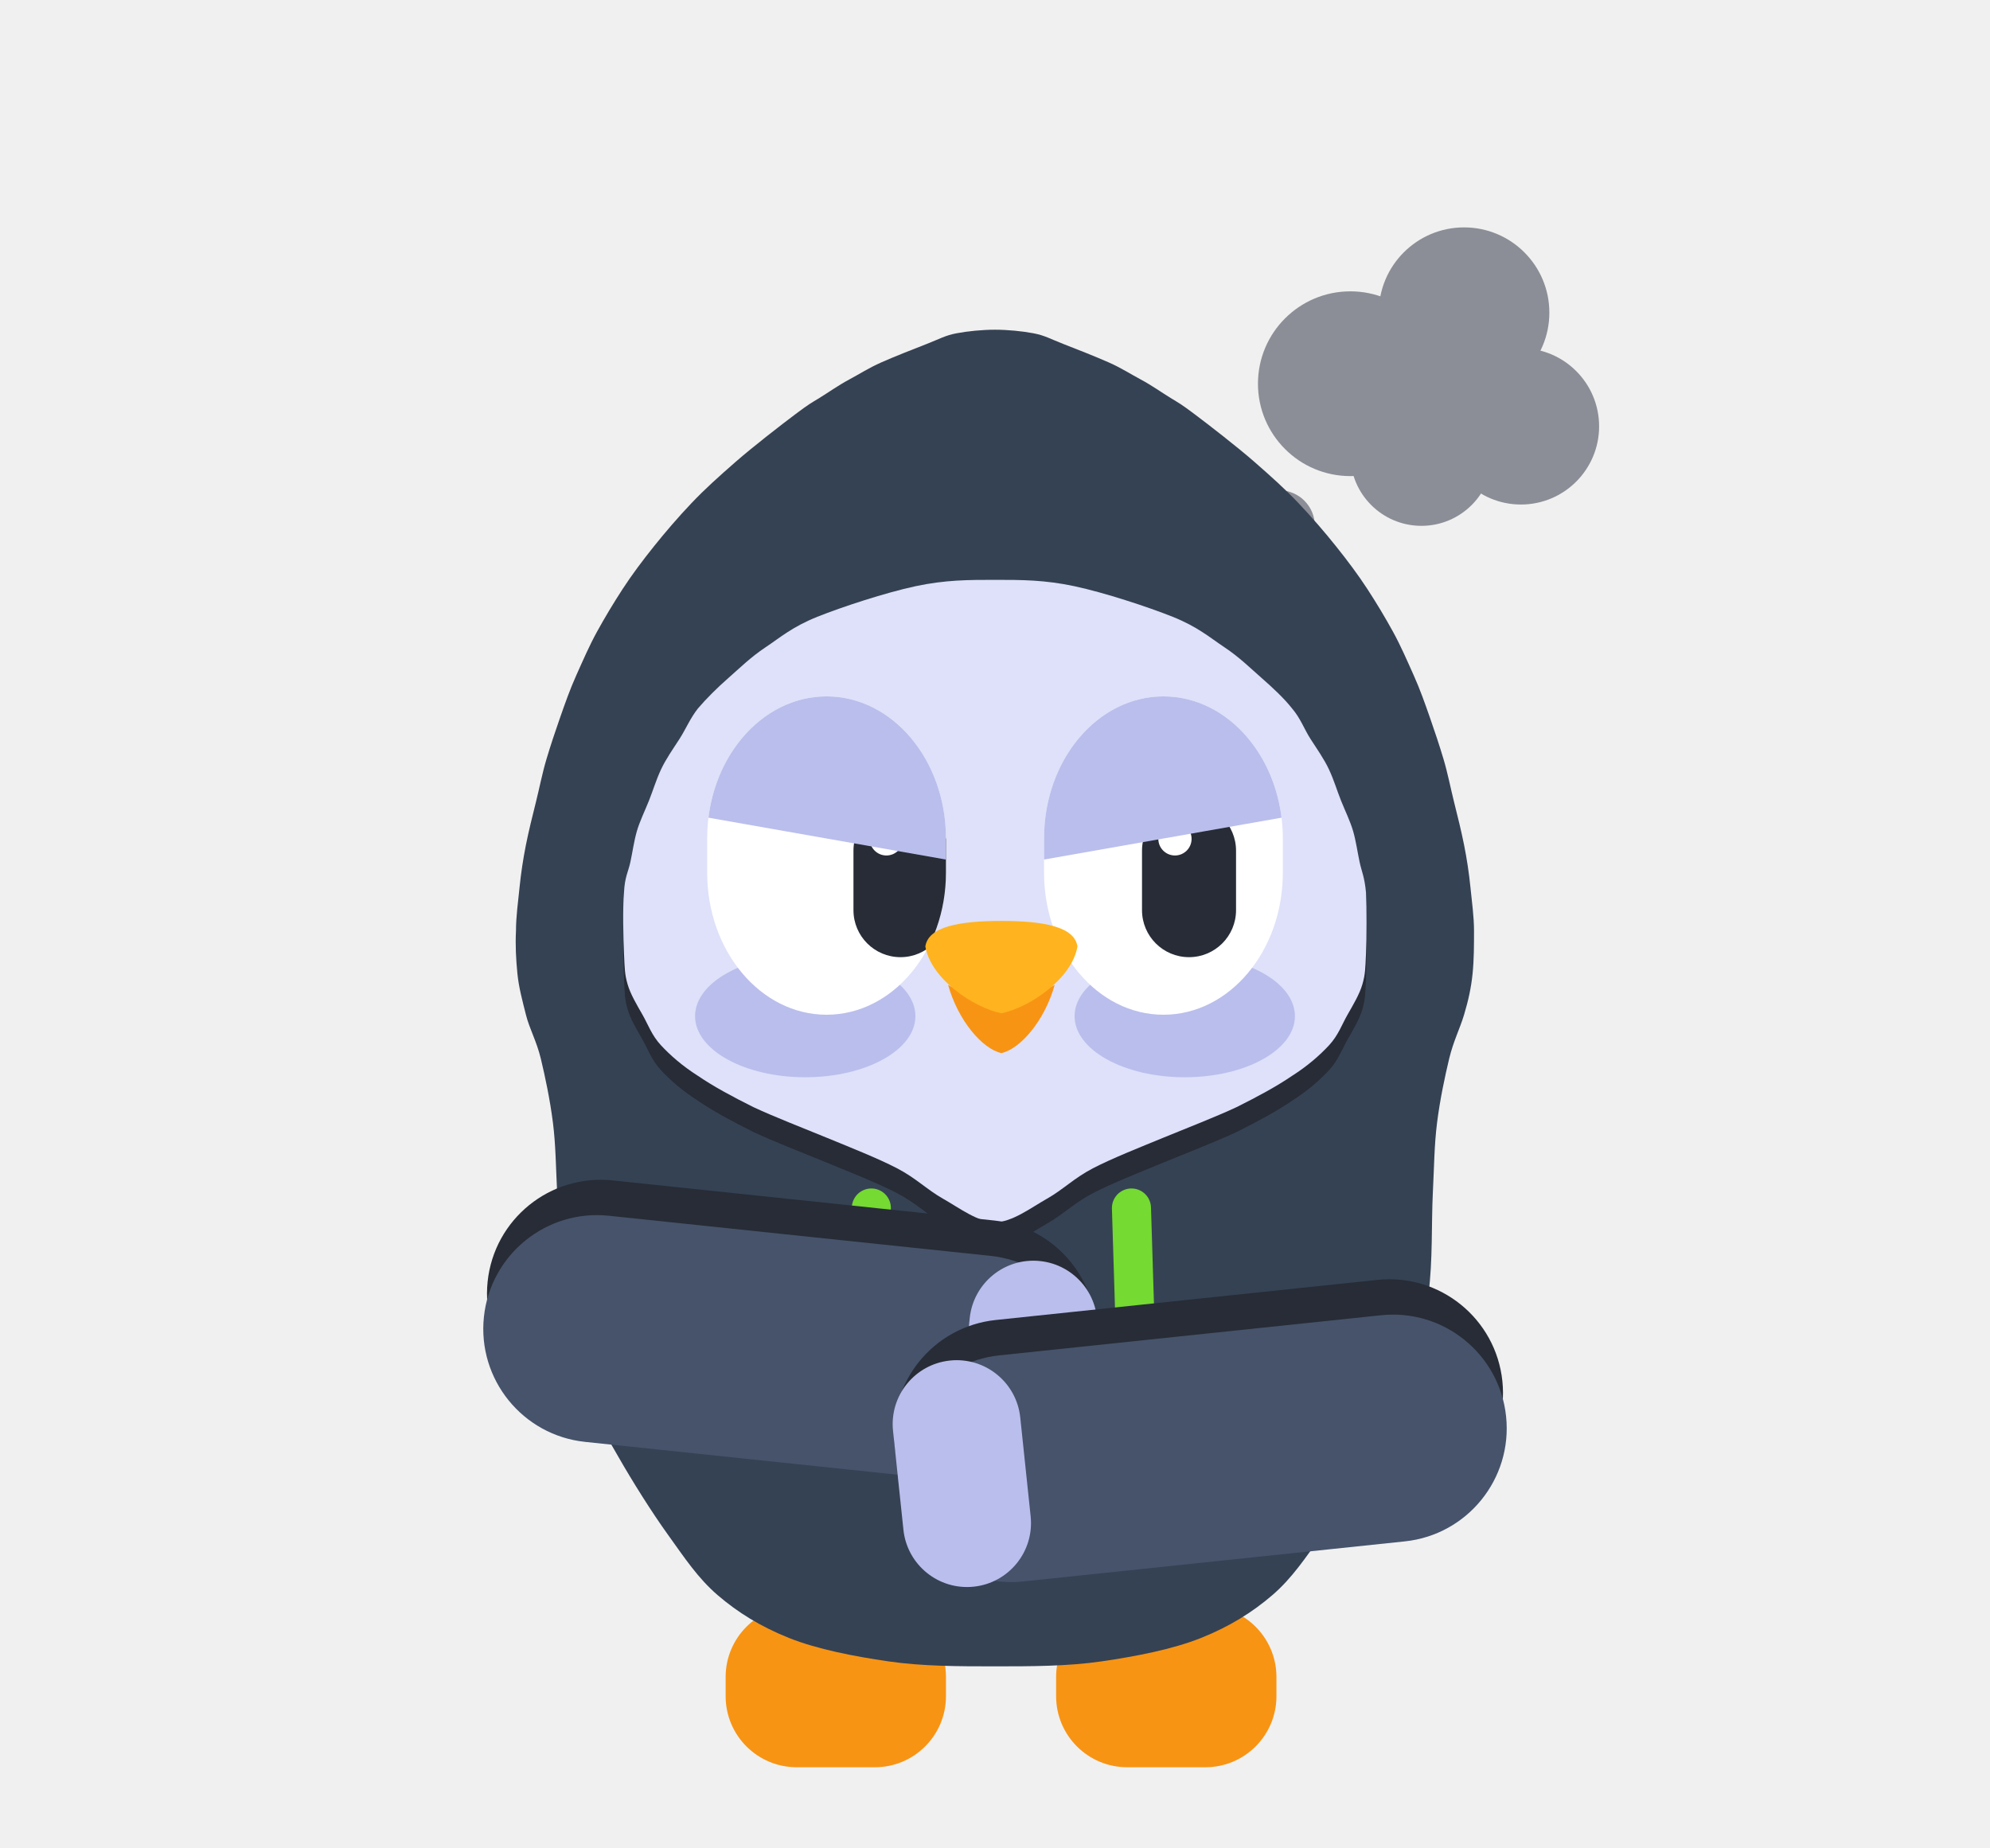
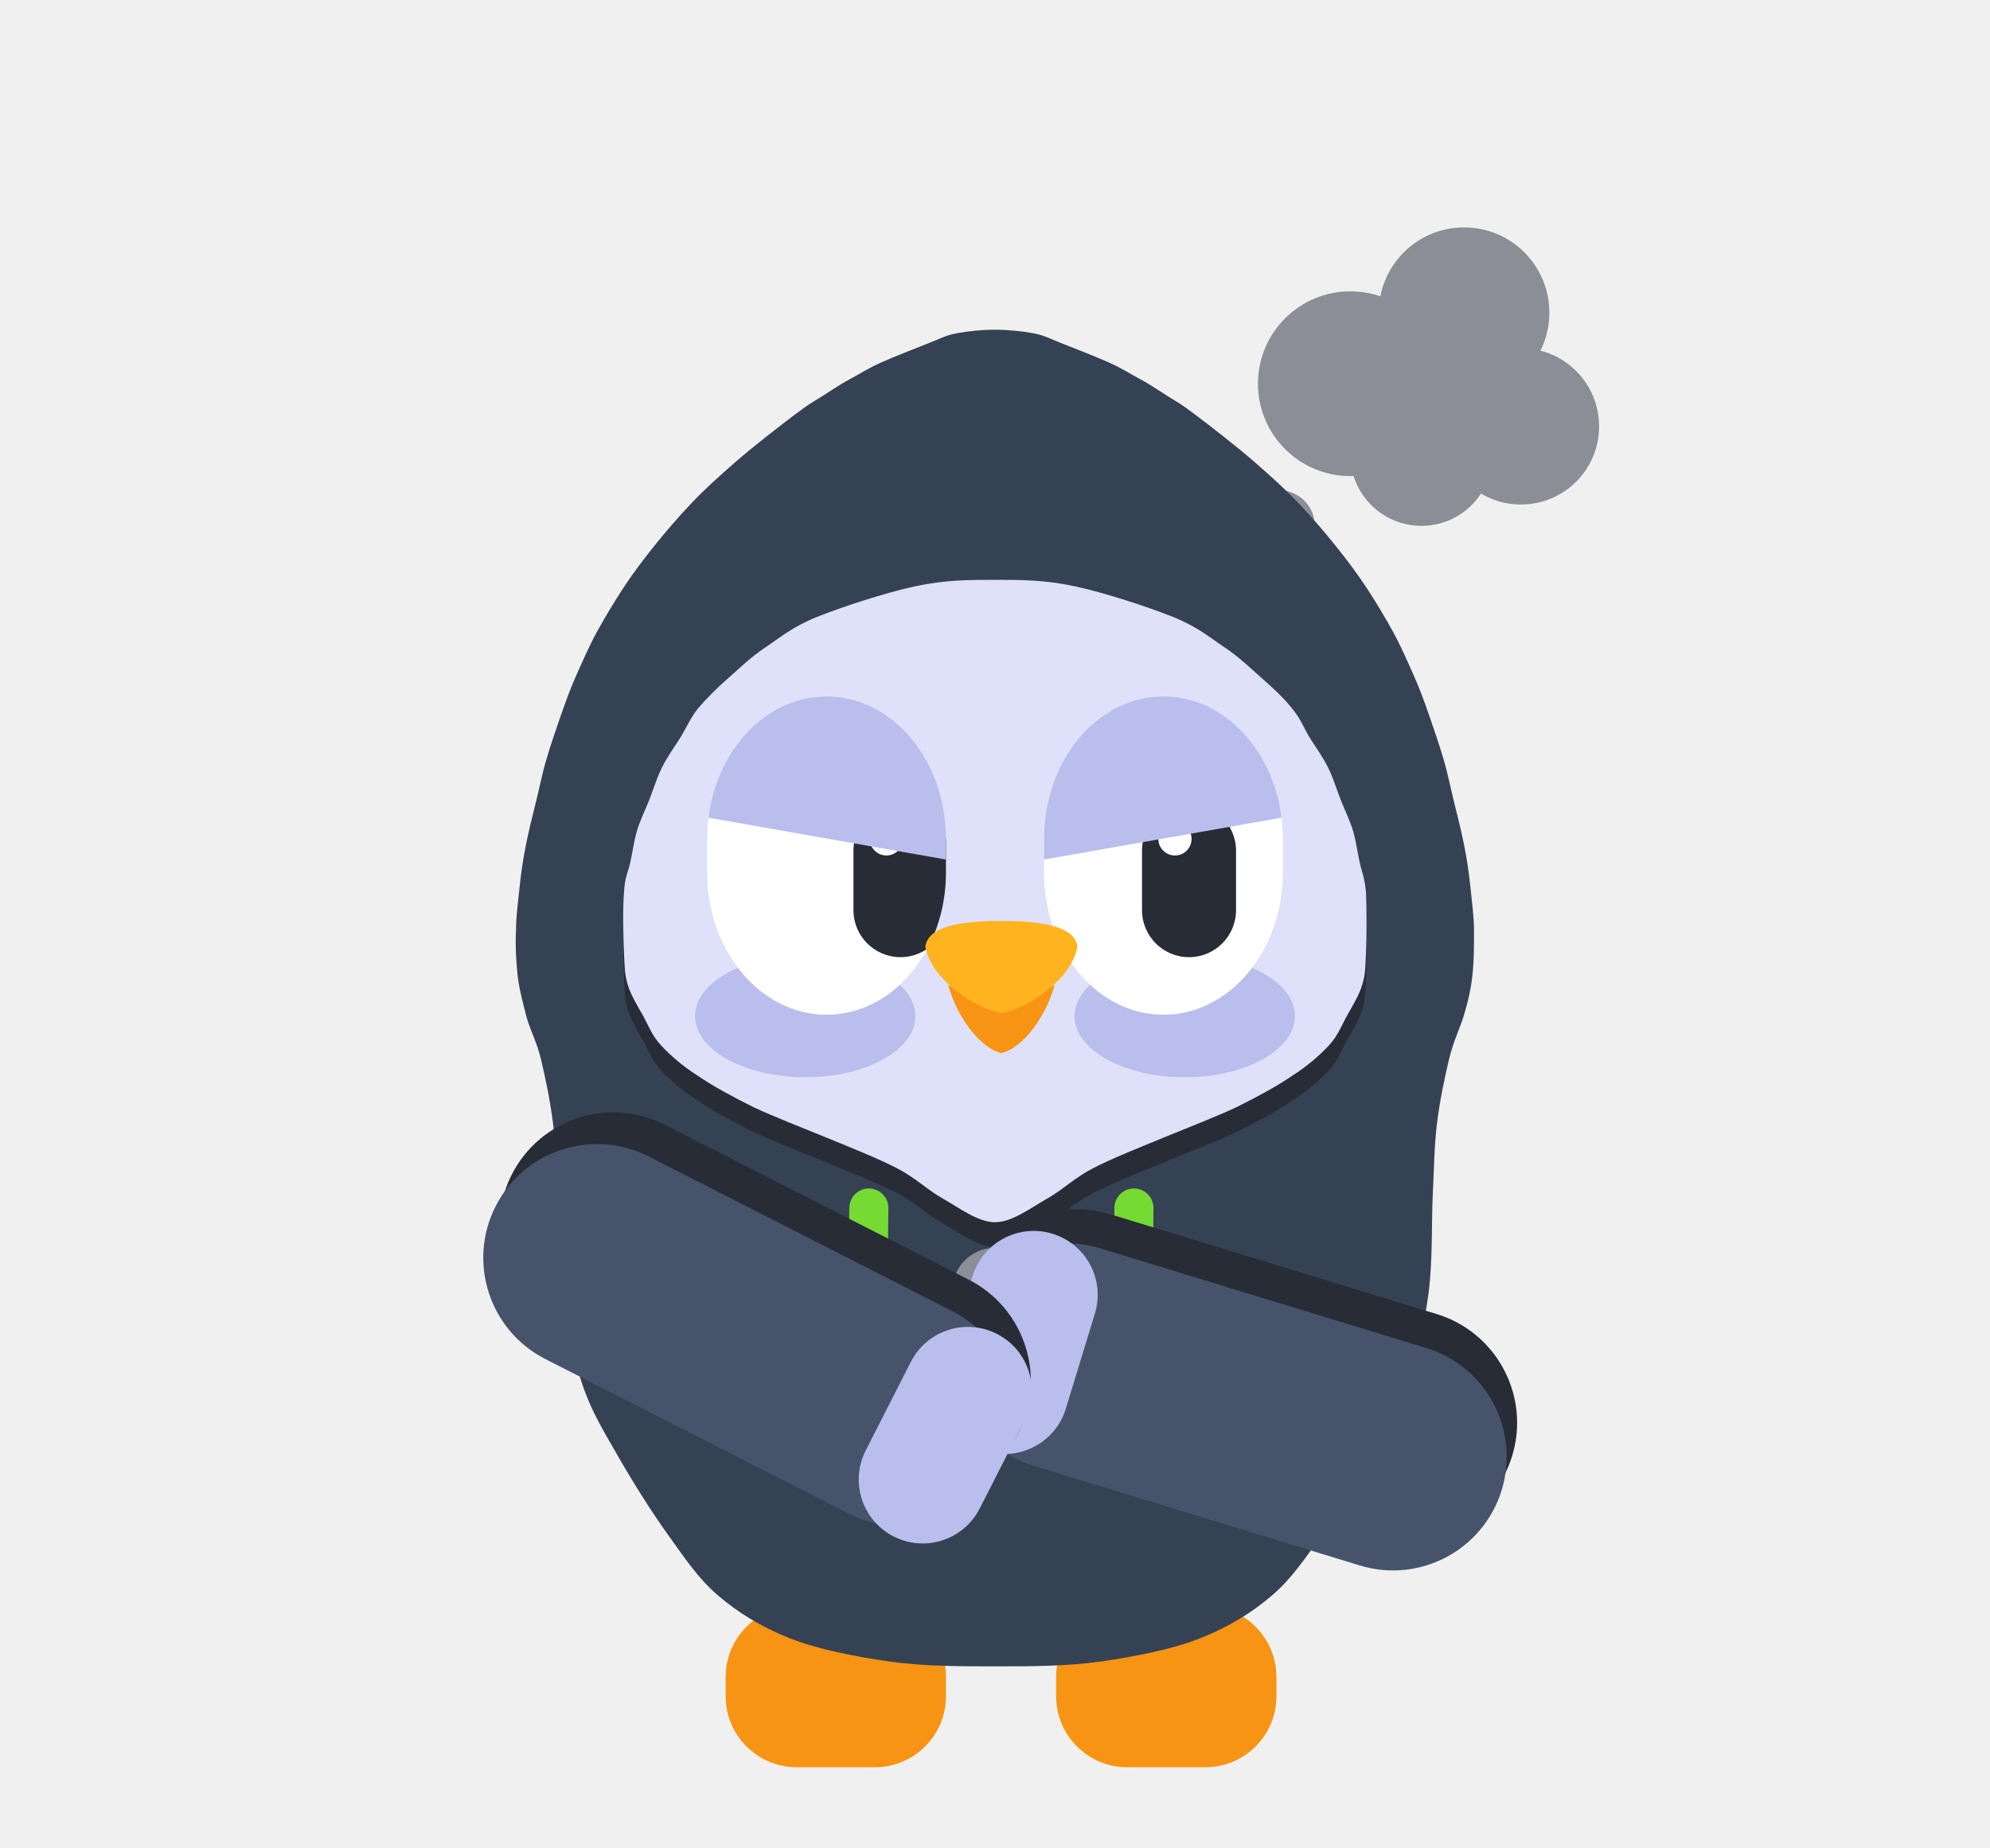
<svg xmlns="http://www.w3.org/2000/svg" viewBox="-40 -40 280 260" aria-hidden="true">
  <style>
  .byte-twinkle { transform-box: fill-box; transform-origin: center; animation: byte-twinkle 1.6s ease-in-out infinite }
  @keyframes byte-twinkle { 0%,100% { transform: scale(1) rotate(0) } 50% { transform: scale(.7) rotate(20deg) } }
  .byte-float { animation: byte-float 2.4s ease-in-out infinite }
  @keyframes byte-float { 0%,100% { transform: translateY(0) } 50% { transform: translateY(-4px) } }
  .byte-smoke { animation: byte-smoke 1.8s ease-out infinite }
  @keyframes byte-smoke { 0% { opacity: 0; transform: translateY(6px) } 25% { opacity: 1 } 100% { opacity: 0; transform: translateY(-10px) } }
  .byte-tear { animation: byte-tear 1.8s ease-in infinite }
  .byte-tear + .byte-tear { animation-delay: .6s }
  @keyframes byte-tear { 0% { opacity: 0; transform: translateY(0) } 15% { opacity: 1; transform: translateY(2px) }
    80% { opacity: 1; transform: translateY(14px) } 100% { opacity: 0; transform: translateY(18px) } }
+   .byte-pop { transform-box: fill-box; transform-origin: center; animation: byte-pop .32s cubic-bezier(.34,1.56,.64,1) both }
+   @keyframes byte-pop { from { opacity: 0; transform: scale(.4) } to { opacity: 1; transform: scale(1) } }
+   .byte-rise { animation: byte-rise .34s cubic-bezier(.34,1.56,.64,1) both }
+   @keyframes byte-rise { from { opacity: 0; transform: translateY(14px) } to { opacity: 1; transform: translateY(0) } }
+   .byte-string { transform-box: fill-box; transform-origin: 50% 0 }
+   .byte-sway .byte-string { animation: byte-sway 3.2s ease-in-out infinite }
+   .byte-sway .byte-string + .byte-string { animation-delay: -1.1s }
+   @keyframes byte-sway { 0%,100% { transform: rotate(2deg) } 50% { transform: rotate(-2deg) } }
+   .byte-swing .byte-string { animation: byte-swing .9s ease-out 2 }
+   .byte-swing .byte-string + .byte-string { animation-delay: .06s }
+   @keyframes byte-swing { 0% { transform: rotate(0) } 20% { transform: rotate(11deg) } 45% { transform: rotate(-8deg) }
+     70% { transform: rotate(4deg) } 100% { transform: rotate(0) } }
  @media (prefers-reduced-motion: reduce) {
-     .byte-twinkle, .byte-float, .byte-smoke, .byte-tear { animation: none }
+     .byte-twinkle, .byte-float, .byte-smoke, .byte-tear, .byte-string, .byte-pop, .byte-rise { animation: none !important }
    .byte-tear { transform: translateY(2px) }
  }
</style>
  <defs>
    <clipPath id="eyeL-R0">
      <rect x="59.5" y="58" width="33.6" height="44.8" rx="16.8" ry="20" />
    </clipPath>
    <clipPath id="eyeR-R0">
      <rect x="106.9" y="58" width="33.6" height="44.8" rx="16.8" ry="20" />
    </clipPath>
  </defs>
-   <g class="byte-smoke" fill="#8B8E96">
-     <circle cx="150" cy="14" r="13" />
-     <circle cx="166" cy="4" r="12" />
-     <circle cx="174" cy="20" r="11" />
-     <circle cx="160" cy="24" r="10" />
-     <circle cx="140" cy="34" r="5" />
+   <g>
+     <g class="byte-smoke" fill="#8B8E96">
+       <circle cx="150" cy="14" r="13" />
+       <circle cx="166" cy="4" r="12" />
+       <circle cx="174" cy="20" r="11" />
+       <circle cx="160" cy="24" r="10" />
+       <circle cx="140" cy="34" r="5" />
+     </g>
  </g>
  <g fill="#F89413">
    <rect x="62.1" y="186" width="31" height="22.7" rx="10" />
    <rect x="108.6" y="186" width="31" height="22.7" rx="10" />
  </g>
  <path fill="#354254" d="M100.0 6.4 C101.8 6.4 103.8 6.6 105.4 6.9 C107.0 7.2 107.8 7.7 109.6 8.4 C111.4 9.1 114.2 10.2 116.0 11.0 C117.8 11.8 119.0 12.6 120.5 13.4 C122.0 14.2 123.4 15.2 124.7 16.0 C126.0 16.8 126.1 16.8 128.1 18.3 C130.1 19.8 134.1 22.9 136.5 25.0 C138.9 27.1 140.8 28.8 142.7 30.8 C144.6 32.8 146.4 34.9 148.0 36.9 C149.6 38.9 151.1 40.9 152.4 42.9 C153.7 44.9 154.9 46.9 156.0 48.9 C157.1 50.9 158.0 53.0 158.9 55.0 C159.8 57.0 160.5 59.0 161.2 61.0 C161.9 63.0 162.5 64.8 163.1 66.8 C163.7 68.8 164.1 70.9 164.6 72.9 C165.1 74.9 165.6 76.9 166.0 78.9 C166.4 80.9 166.7 82.9 166.9 84.9 C167.1 86.9 167.4 89.0 167.4 91.0 C167.4 93.0 167.4 95.0 167.2 97.0 C167.0 99.0 166.6 100.8 166.0 102.8 C165.4 104.8 164.5 106.5 163.9 109.0 C163.3 111.5 162.6 114.8 162.2 118.0 C161.8 121.2 161.8 124.0 161.6 128.0 C161.4 132.0 161.6 137.5 161.0 142.0 C160.4 146.5 159.3 151.2 158.0 155.0 C156.7 158.8 155.0 161.5 153.0 165.0 C151.0 168.5 148.3 172.8 146.0 176.0 C143.7 179.2 141.8 182.1 139.0 184.5 C136.2 186.9 133.0 188.9 129.0 190.5 C125.0 192.1 119.8 193.1 115.0 193.8 C110.2 194.5 105.0 194.5 100.0 194.5 C95.0 194.5 89.8 194.5 85.0 193.8 C80.2 193.1 75.0 192.1 71.0 190.5 C67.0 188.9 63.8 186.9 61.0 184.5 C58.2 182.1 56.3 179.2 54.0 176.0 C51.7 172.8 49.0 168.5 47.0 165.0 C45.0 161.5 43.3 158.8 42.0 155.0 C40.7 151.2 39.6 146.5 39.0 142.0 C38.4 137.5 38.6 132.0 38.4 128.0 C38.2 124.0 38.2 121.2 37.8 118.0 C37.4 114.8 36.7 111.5 36.1 109.0 C35.5 106.5 34.5 104.8 34.0 102.8 C33.5 100.8 33.0 99.0 32.8 97.0 C32.6 95.0 32.5 93.0 32.6 91.0 C32.6 89.0 32.9 86.9 33.1 84.9 C33.3 82.9 33.6 80.9 34.0 78.9 C34.4 76.9 34.9 74.9 35.4 72.9 C35.9 70.9 36.3 68.8 36.9 66.8 C37.5 64.8 38.1 63.0 38.8 61.0 C39.5 59.0 40.2 57.0 41.1 55.0 C42.0 53.0 42.9 50.9 44.0 48.9 C45.1 46.9 46.3 44.9 47.6 42.9 C48.9 40.9 50.4 38.9 52.0 36.9 C53.6 34.9 55.4 32.8 57.3 30.8 C59.2 28.8 61.1 27.1 63.5 25.0 C65.9 22.9 69.9 19.8 71.9 18.3 C73.9 16.8 74.0 16.8 75.3 16.0 C76.6 15.2 78.0 14.2 79.5 13.4 C81.0 12.6 82.2 11.8 84.0 11.0 C85.8 10.2 88.6 9.1 90.4 8.4 C92.2 7.7 93.0 7.2 94.6 6.9 C96.2 6.6 98.2 6.4 100.0 6.4 Z" />
  <path fill="#272C36" transform="translate(0 3.5)" d="M100.0 41.6 C103.7 41.6 107.0 41.6 111.2 42.5 C115.4 43.4 121.5 45.4 125.0 46.8 C128.5 48.2 130.2 49.7 132.3 51.1 C134.4 52.5 135.9 54.0 137.5 55.4 C139.1 56.8 140.7 58.3 141.8 59.7 C143.0 61.1 143.5 62.6 144.4 64.0 C145.3 65.4 146.3 66.8 147.0 68.3 C147.7 69.8 148.1 71.2 148.7 72.7 C149.3 74.2 150.0 75.6 150.4 77.0 C150.8 78.4 151.0 79.9 151.3 81.3 C151.6 82.7 152.0 83.4 152.2 85.6 C152.3 87.8 152.3 92.0 152.2 94.2 C152.1 96.4 152.1 97.1 151.7 98.5 C151.3 99.9 150.4 101.4 149.6 102.8 C148.8 104.2 148.3 105.7 147.0 107.1 C145.7 108.5 144.0 110.0 141.8 111.4 C139.6 112.9 137.0 114.3 134.0 115.8 C131.0 117.2 127.1 118.7 123.7 120.1 C120.3 121.5 116.5 123.0 113.8 124.4 C111.1 125.8 109.6 127.4 107.3 128.7 C105.0 130.0 102.4 132.0 100.0 132.0 C97.6 132.0 95.0 130.0 92.7 128.7 C90.4 127.4 88.9 125.8 86.2 124.4 C83.5 123.0 79.7 121.5 76.3 120.1 C72.9 118.7 69.0 117.2 66.0 115.8 C63.0 114.3 60.4 112.9 58.2 111.4 C56.0 110.0 54.3 108.5 53.0 107.1 C51.7 105.7 51.2 104.2 50.4 102.8 C49.6 101.4 48.7 99.9 48.3 98.5 C47.9 97.1 47.9 96.4 47.8 94.2 C47.7 92.0 47.6 87.8 47.8 85.6 C47.9 83.4 48.4 82.7 48.7 81.3 C49.0 79.9 49.2 78.4 49.6 77.0 C50.0 75.6 50.7 74.2 51.3 72.7 C51.9 71.2 52.3 69.8 53.0 68.3 C53.7 66.8 54.7 65.4 55.6 64.0 C56.5 62.6 57.1 61.1 58.2 59.7 C59.4 58.3 60.9 56.8 62.5 55.4 C64.1 54.0 65.6 52.5 67.7 51.1 C69.8 49.7 71.5 48.2 75.0 46.8 C78.5 45.4 84.6 43.4 88.8 42.5 C93.0 41.6 96.3 41.6 100.0 41.6 Z" />
  <path fill="#DEE1F9" d="M100.0 41.6 C103.7 41.6 107.0 41.6 111.2 42.5 C115.4 43.4 121.5 45.4 125.0 46.8 C128.5 48.2 130.2 49.7 132.3 51.1 C134.4 52.5 135.9 54.0 137.5 55.4 C139.1 56.8 140.7 58.3 141.8 59.7 C143.0 61.1 143.5 62.6 144.4 64.0 C145.3 65.4 146.3 66.8 147.0 68.3 C147.7 69.8 148.1 71.2 148.7 72.7 C149.3 74.2 150.0 75.6 150.4 77.0 C150.8 78.4 151.0 79.9 151.3 81.3 C151.6 82.7 152.0 83.4 152.2 85.6 C152.3 87.8 152.3 92.0 152.2 94.2 C152.1 96.4 152.1 97.1 151.7 98.5 C151.3 99.9 150.4 101.4 149.6 102.8 C148.8 104.2 148.3 105.7 147.0 107.1 C145.7 108.5 144.0 110.0 141.8 111.4 C139.6 112.9 137.0 114.3 134.0 115.8 C131.0 117.2 127.1 118.7 123.7 120.1 C120.3 121.5 116.5 123.0 113.8 124.4 C111.1 125.8 109.6 127.4 107.3 128.7 C105.0 130.0 102.4 132.0 100.0 132.0 C97.6 132.0 95.0 130.0 92.7 128.7 C90.4 127.4 88.9 125.8 86.2 124.4 C83.5 123.0 79.7 121.5 76.3 120.1 C72.9 118.7 69.0 117.2 66.0 115.8 C63.0 114.3 60.4 112.9 58.2 111.4 C56.0 110.0 54.3 108.5 53.0 107.1 C51.7 105.7 51.2 104.2 50.4 102.8 C49.6 101.4 48.7 99.9 48.3 98.5 C47.9 97.1 47.9 96.4 47.8 94.2 C47.7 92.0 47.6 87.8 47.8 85.6 C47.9 83.4 48.4 82.7 48.7 81.3 C49.0 79.9 49.2 78.4 49.6 77.0 C50.0 75.6 50.7 74.2 51.3 72.7 C51.9 71.2 52.3 69.8 53.0 68.3 C53.7 66.8 54.7 65.4 55.6 64.0 C56.5 62.6 57.1 61.1 58.2 59.7 C59.4 58.3 60.9 56.8 62.5 55.4 C64.1 54.0 65.6 52.5 67.7 51.1 C69.8 49.7 71.5 48.2 75.0 46.8 C78.5 45.4 84.6 43.4 88.8 42.5 C93.0 41.6 96.3 41.6 100.0 41.6 Z" />
  <g fill="#BABEEC">
    <ellipse cx="73.3" cy="103" rx="15.5" ry="8.6" />
    <ellipse cx="126.7" cy="103" rx="15.5" ry="8.6" />
  </g>
  <g>
    <rect x="59.5" y="58" width="33.6" height="44.8" rx="16.8" ry="20" fill="#FFFFFF" />
    <g clip-path="url(#eyeL-R0)">
      <g transform="translate(10.4 3.5) translate(76.3 80.4) scale(0.9) translate(-76.3 -80.4)">
        <rect x="68.95" y="68.4" width="14.7" height="24" rx="7.35" fill="#272C36" />
        <circle cx="74.1" cy="73.9" r="2.6" fill="#FFFFFF" />
      </g>
      <rect x="41.3" y="102.8" width="70" height="70" fill="#DEE1F9" />
      <rect x="41.3" y="8" width="70" height="70" fill="#BABEEC" transform="rotate(10 76.3 78)" />
    </g>
  </g>
  <g>
    <rect x="106.9" y="58" width="33.6" height="44.8" rx="16.8" ry="20" fill="#FFFFFF" />
    <g clip-path="url(#eyeR-R0)">
      <g transform="translate(3.6 3.5) translate(123.7 80.4) scale(0.9) translate(-123.7 -80.4)">
        <rect x="116.35" y="68.4" width="14.7" height="24" rx="7.35" fill="#272C36" />
        <circle cx="121.5" cy="73.9" r="2.6" fill="#FFFFFF" />
      </g>
      <rect x="88.7" y="102.8" width="70" height="70" fill="#DEE1F9" />
      <rect x="88.7" y="8" width="70" height="70" fill="#BABEEC" transform="rotate(-10 123.7 78)" />
    </g>
  </g>
-   <g transform="translate(0 99.8) scale(1 1) translate(0 -99.8)" opacity="0">
-     <path d="M93.5 99.8 L108.2 99.8 L104.8 105.8 C103.2 107.2 98.6 107.2 97 105.8 Z" fill="#272C36" />
-     <ellipse cx="100.9" cy="104.8" rx="4.4" ry="2" fill="#FA779B" />
+   <g transform="translate(0 98.8) scale(1 1) translate(0 -98.8)" opacity="0">
+     <path d="M92.5 98.8 C95 98.5 106.8 98.5 109.3 98.8 C108.6 103.6 105 107.6 100.9 107.9 C96.8 107.6 93.2 103.6 92.5 98.8 Z" fill="#272C36" />
+     <ellipse cx="100.9" cy="105.4" rx="5" ry="2.4" fill="#FA779B" />
  </g>
  <path d="M93.4 98.6 C96.6 100.6 105.2 100.6 108.4 98.6 C107 103.6 103.6 107.6 100.9 108.2 C98.2 107.6 94.8 103.6 93.4 98.6 Z" fill="#F89413" transform="translate(0 0)" />
  <path d="M90.2 93.2 C90.6 90.4 95 89.6 100.9 89.6 C106.8 89.6 111.2 90.4 111.6 93.2 C110.8 97.8 104.8 101.8 100.9 102.6 C97 101.8 91 97.8 90.2 93.2 Z" fill="#FFB31F" />
-   <g stroke="#75DA31" stroke-width="5.5" stroke-linecap="round" fill="none">
-     <path d="M82.6 130 C82.3 140 82 148 81.9 156" />
-     <path d="M119.2 130 C119.5 140 119.8 148 119.9 156" />
-   </g>
-   <g fill="#75DA31">
-     <rect x="76.7" y="153" width="10.3" height="12" rx="5.15" />
-     <rect x="114.7" y="153" width="10.3" height="12" rx="5.15" />
+   <g>
+     <g class="byte-string">
+       <path d="M82.25 130 L81.95 156" stroke="#75DA31" stroke-width="5.5" stroke-linecap="round" fill="none" />
+       <rect x="76.7" y="153" width="10.3" height="12" rx="5.15" fill="#75DA31" />
+     </g>
+     <g class="byte-string">
+       <path d="M119.55 130 L119.25 156" stroke="#75DA31" stroke-width="5.5" stroke-linecap="round" fill="none" />
+       <rect x="114.7" y="153" width="10.3" height="12" rx="5.15" fill="#75DA31" />
+     </g>
  </g>
  <rect x="94" y="135.6" width="12" height="19.8" rx="6" fill="#8B8E96" />
-   <g>
-     <g transform="translate(44 147)">
-       <g transform="rotate(186)">
-         <rect x="-70" y="-11" width="86" height="32" rx="16" fill="#272C36" />
-         <rect x="-70" y="-16" width="86" height="32" rx="16" fill="#46536B" />
-         <rect x="-70" y="-16" width="18" height="32" rx="9" fill="#BABEEC" />
+   <g transform="translate(200 0) scale(-1 1)">
+     <g transform="translate(44 165)">
+       <g transform="rotate(163)">
+         <rect x="-64" y="-11" width="80" height="32" rx="16" fill="#272C36" />
+         <rect x="-64" y="-16" width="80" height="32" rx="16" fill="#46536B" />
+         <rect x="-64" y="-16" width="18" height="32" rx="9" fill="#BABEEC" />
      </g>
    </g>
  </g>
-   <g transform="translate(200 0) scale(-1 1)">
-     <g transform="translate(44 161)">
-       <g transform="rotate(186)">
-         <rect x="-70" y="-11" width="86" height="32" rx="16" fill="#272C36" />
-         <rect x="-70" y="-16" width="86" height="32" rx="16" fill="#46536B" />
-         <rect x="-70" y="-16" width="18" height="32" rx="9" fill="#BABEEC" />
+   <g>
+     <g transform="translate(44 137)">
+       <g transform="rotate(207)">
+         <rect x="-64" y="-11" width="80" height="32" rx="16" fill="#272C36" />
+         <rect x="-64" y="-16" width="80" height="32" rx="16" fill="#46536B" />
+         <rect x="-64" y="-16" width="18" height="32" rx="9" fill="#BABEEC" />
      </g>
    </g>
  </g>
</svg>
